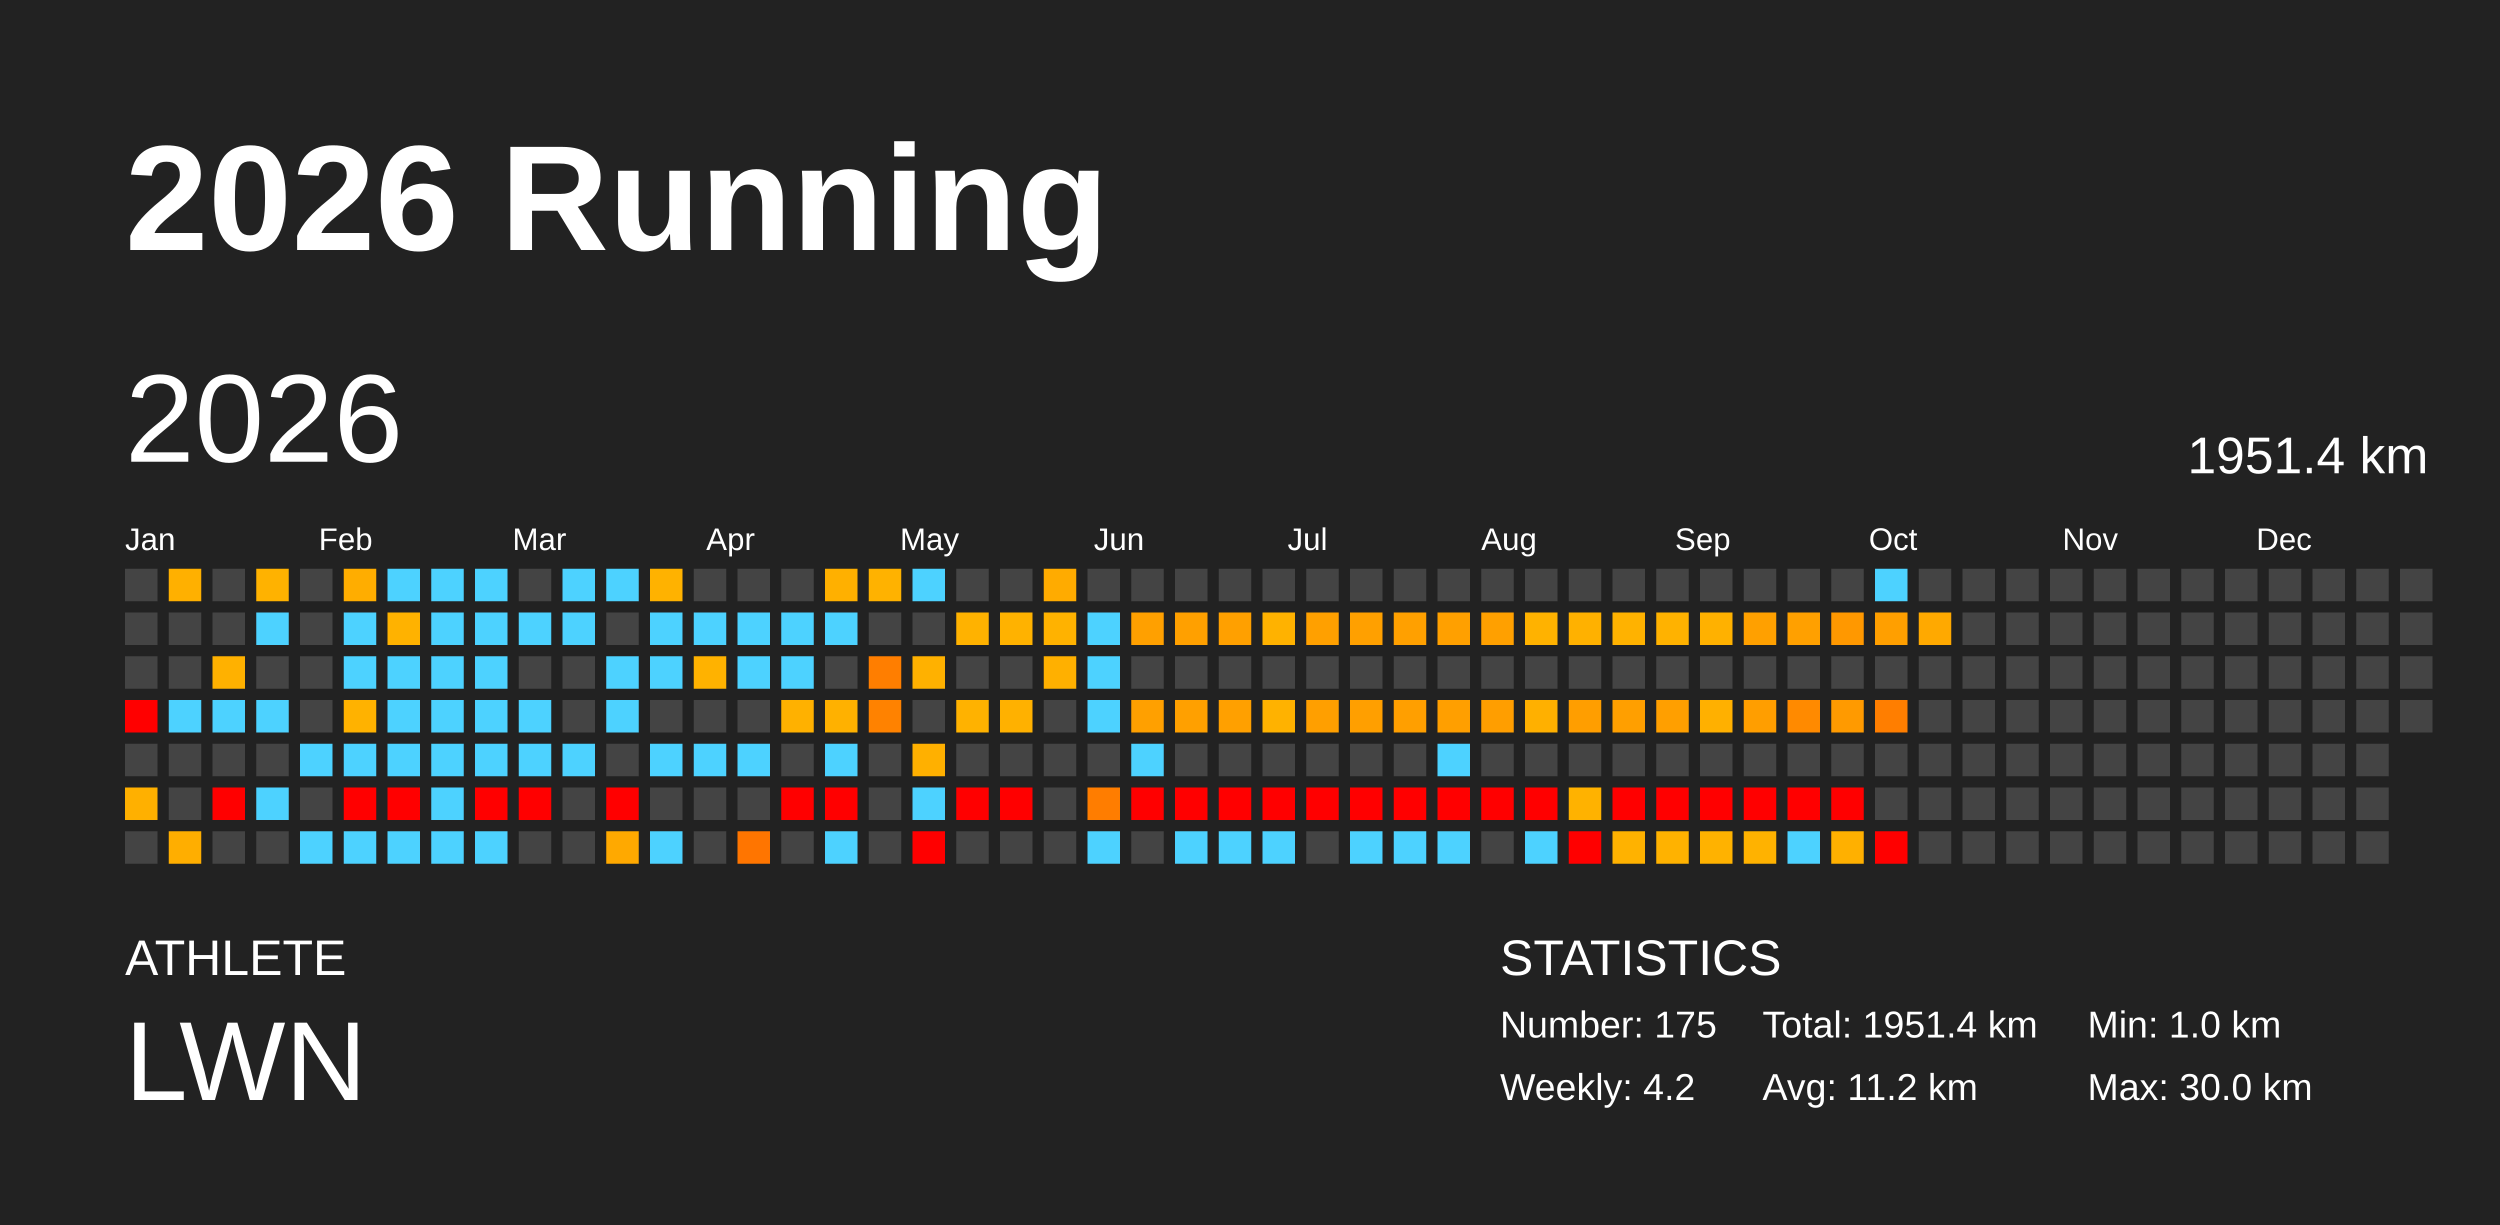
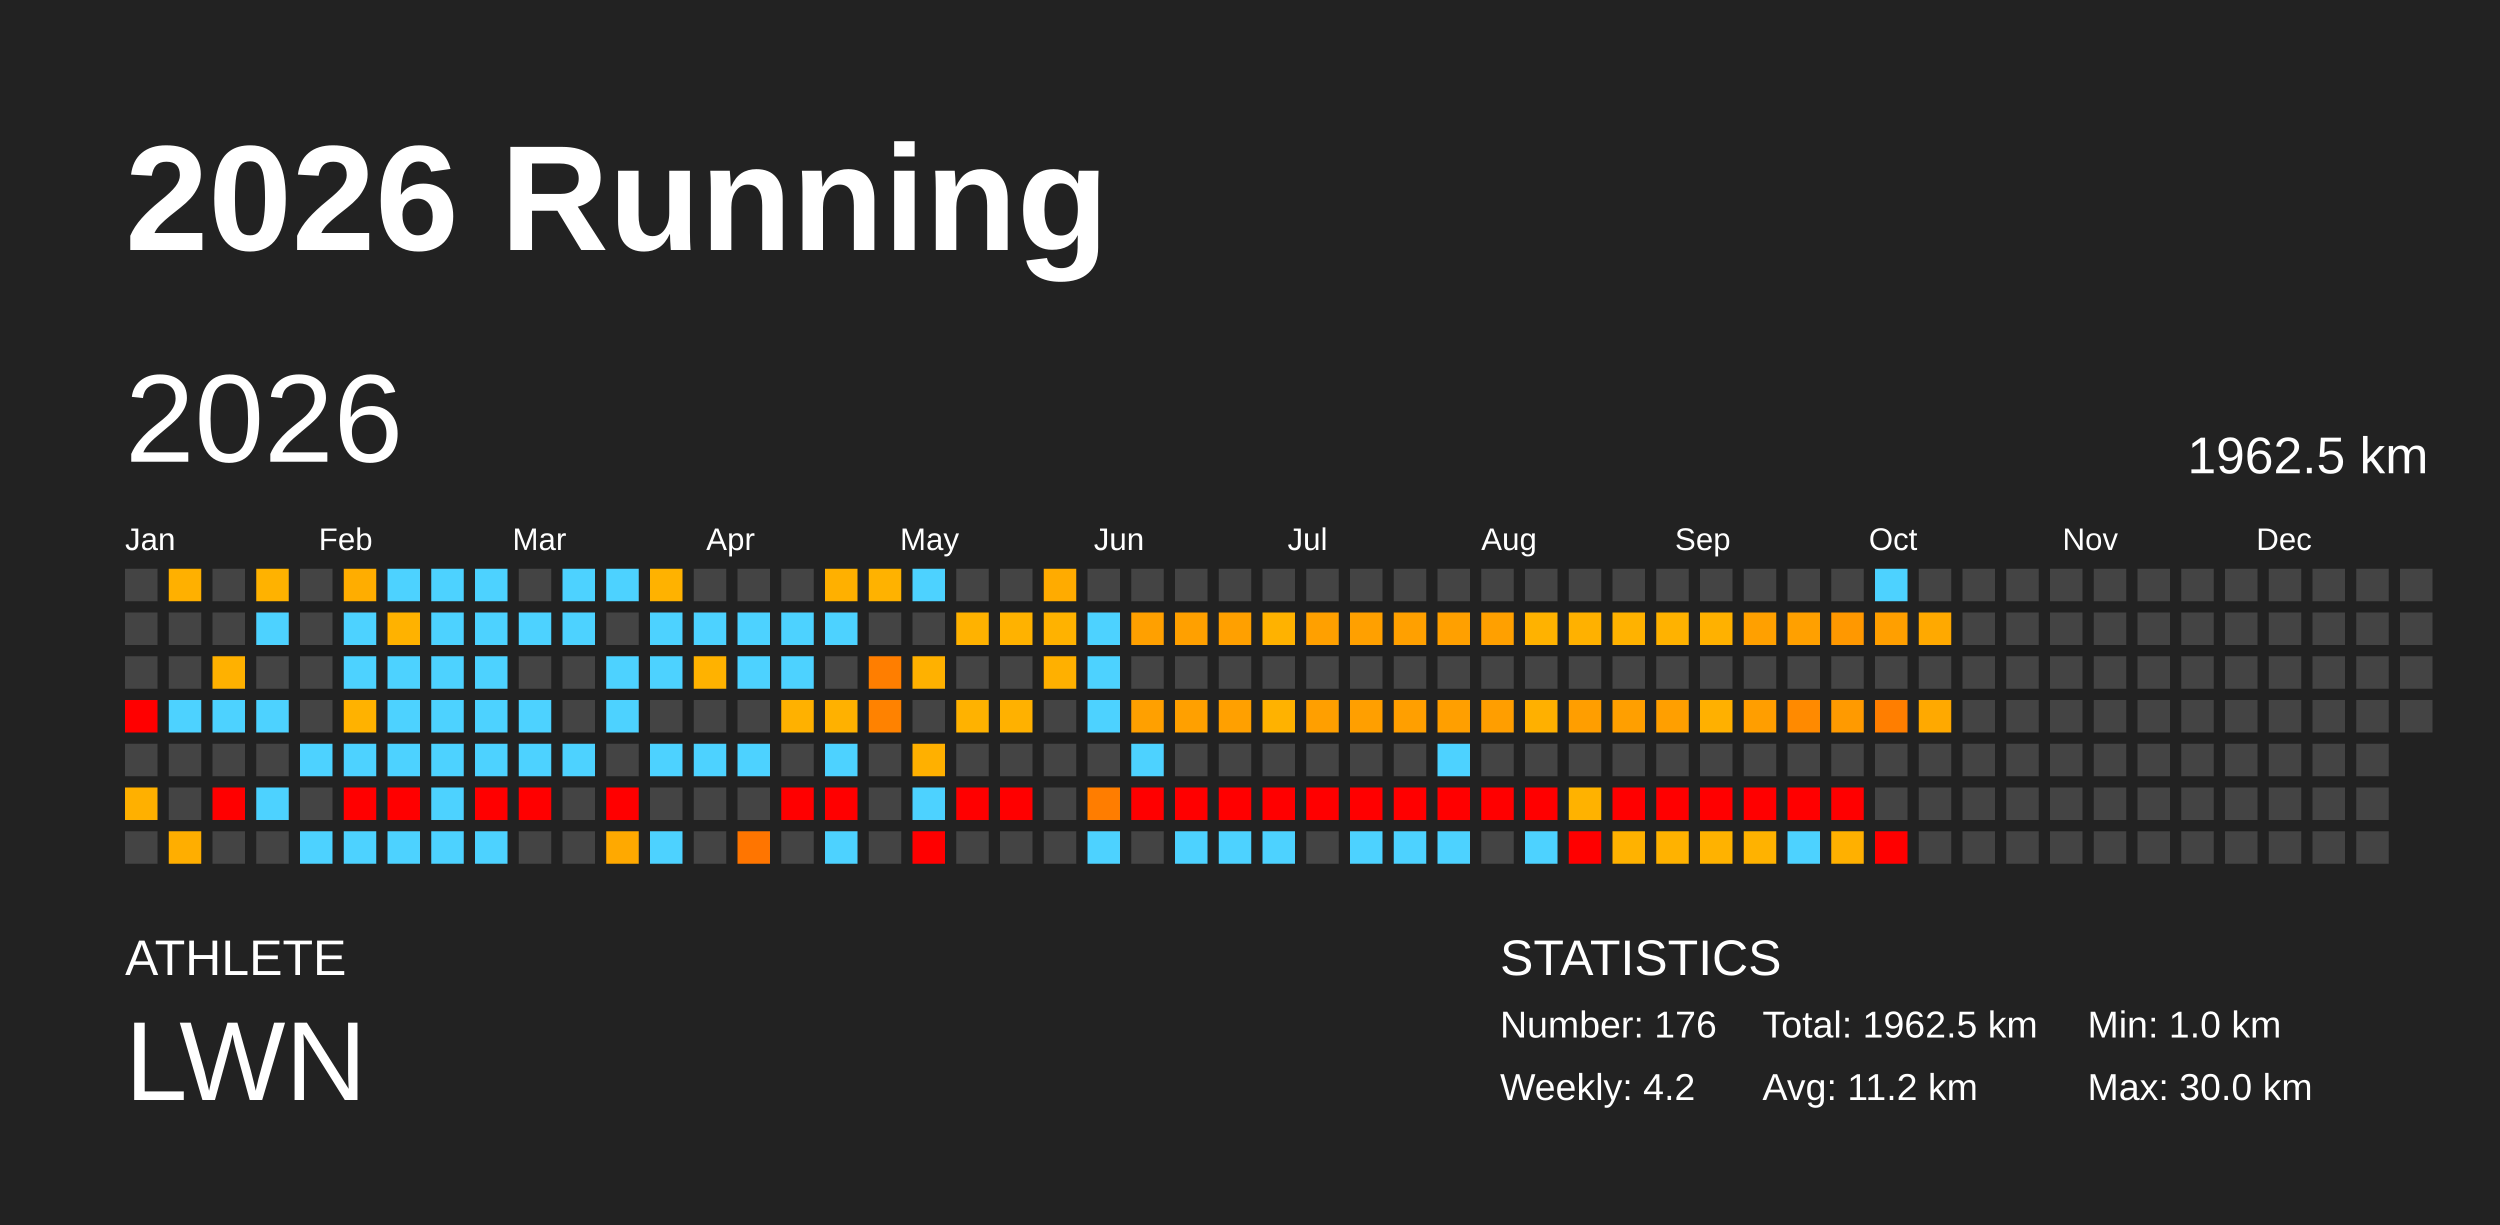
<svg xmlns="http://www.w3.org/2000/svg" baseProfile="full" height="98mm" version="1.1" viewBox="0,0,200,98" width="200mm">
  <defs />
  <rect fill="#222222" height="98" width="200" x="0" y="0" />
  <text fill="#FFFFFF" style="font-size:12px; font-family:Arial; font-weight:bold;" x="10" y="20">2026 Running</text>
  <text fill="#FFFFFF" style="font-size:4px; font-family:Arial" x="10" y="78">ATHLETE</text>
  <text fill="#FFFFFF" style="font-size:9px; font-family:Arial" x="10" y="88">LWN</text>
  <text fill="#FFFFFF" style="font-size:4px; font-family:Arial" x="120" y="78">STATISTICS</text>
-   <text fill="#FFFFFF" style="font-size:3px; font-family:Arial" x="120" y="83">Number: 175</text>
+   <text fill="#FFFFFF" style="font-size:3px; font-family:Arial" x="120" y="83">Number: 176</text>
  <text fill="#FFFFFF" style="font-size:3px; font-family:Arial" x="120" y="88">Weekly: 4.2</text>
-   <text fill="#FFFFFF" style="font-size:3px; font-family:Arial" x="141" y="83">Total: 1951.4 km</text>
+   <text fill="#FFFFFF" style="font-size:3px; font-family:Arial" x="141" y="83">Total: 1962.5 km</text>
  <text fill="#FFFFFF" style="font-size:3px; font-family:Arial" x="141" y="88">Avg: 11.2 km</text>
  <text fill="#FFFFFF" style="font-size:3px; font-family:Arial" x="167" y="83">Min: 1.0 km</text>
  <text fill="#FFFFFF" style="font-size:3px; font-family:Arial" x="167" y="88">Max: 30.0 km</text>
  <text dominant-baseline="hanging" fill="#FFFFFF" style="font-size:10.0px; font-family:Arial;" x="10" y="30">2026</text>
-   <text dominant-baseline="hanging" fill="#FFFFFF" style="font-size:4.125px; font-family:Arial;" x="175" y="35">1951.4 km</text>
+   <text dominant-baseline="hanging" fill="#FFFFFF" style="font-size:4.125px; font-family:Arial;" x="175" y="35">1962.5 km</text>
  <text fill="#FFFFFF" style="font-size:2.5px; font-family:Arial" x="10.0" y="44">Jan</text>
  <text fill="#FFFFFF" style="font-size:2.5px; font-family:Arial" x="25.5" y="44">Feb</text>
  <text fill="#FFFFFF" style="font-size:2.5px; font-family:Arial" x="41.0" y="44">Mar</text>
  <text fill="#FFFFFF" style="font-size:2.5px; font-family:Arial" x="56.5" y="44">Apr</text>
  <text fill="#FFFFFF" style="font-size:2.5px; font-family:Arial" x="72.0" y="44">May</text>
  <text fill="#FFFFFF" style="font-size:2.5px; font-family:Arial" x="87.5" y="44">Jun</text>
  <text fill="#FFFFFF" style="font-size:2.5px; font-family:Arial" x="103.0" y="44">Jul</text>
  <text fill="#FFFFFF" style="font-size:2.5px; font-family:Arial" x="118.5" y="44">Aug</text>
  <text fill="#FFFFFF" style="font-size:2.5px; font-family:Arial" x="134.0" y="44">Sep</text>
  <text fill="#FFFFFF" style="font-size:2.5px; font-family:Arial" x="149.5" y="44">Oct</text>
  <text fill="#FFFFFF" style="font-size:2.5px; font-family:Arial" x="165.0" y="44">Nov</text>
  <text fill="#FFFFFF" style="font-size:2.5px; font-family:Arial" x="180.5" y="44">Dec</text>
  <rect fill="#444444" height="2.6" width="2.6" x="10.0" y="45.5" />
  <rect fill="#444444" height="2.6" width="2.6" x="10.0" y="49.0" />
  <rect fill="#444444" height="2.6" width="2.6" x="10.0" y="52.5" />
  <rect fill="red" height="2.6" width="2.6" x="10.0" y="56.0" />
  <rect fill="#444444" height="2.6" width="2.6" x="10.0" y="59.5" />
  <rect fill="#ffb000" height="2.6" width="2.6" x="10.0" y="63.0" />
  <rect fill="#444444" height="2.6" width="2.6" x="10.0" y="66.5" />
  <rect fill="#ffb000" height="2.6" width="2.6" x="13.5" y="45.5" />
  <rect fill="#444444" height="2.6" width="2.6" x="13.5" y="49.0" />
  <rect fill="#444444" height="2.6" width="2.6" x="13.5" y="52.5" />
  <rect fill="#4dd2ff" height="2.6" width="2.6" x="13.5" y="56.0" />
  <rect fill="#444444" height="2.6" width="2.6" x="13.5" y="59.5" />
  <rect fill="#444444" height="2.6" width="2.6" x="13.5" y="63.0" />
  <rect fill="#ffae00" height="2.6" width="2.6" x="13.5" y="66.5" />
  <rect fill="#444444" height="2.6" width="2.6" x="17.0" y="45.5" />
  <rect fill="#444444" height="2.6" width="2.6" x="17.0" y="49.0" />
  <rect fill="#ffb100" height="2.6" width="2.6" x="17.0" y="52.5" />
  <rect fill="#4dd2ff" height="2.6" width="2.6" x="17.0" y="56.0" />
  <rect fill="#444444" height="2.6" width="2.6" x="17.0" y="59.5" />
  <rect fill="red" height="2.6" width="2.6" x="17.0" y="63.0" />
  <rect fill="#444444" height="2.6" width="2.6" x="17.0" y="66.5" />
  <rect fill="#ffb200" height="2.6" width="2.6" x="20.5" y="45.5" />
  <rect fill="#4dd2ff" height="2.6" width="2.6" x="20.5" y="49.0" />
  <rect fill="#444444" height="2.6" width="2.6" x="20.5" y="52.5" />
  <rect fill="#4dd2ff" height="2.6" width="2.6" x="20.5" y="56.0" />
  <rect fill="#444444" height="2.6" width="2.6" x="20.5" y="59.5" />
  <rect fill="#4dd2ff" height="2.6" width="2.6" x="20.5" y="63.0" />
  <rect fill="#444444" height="2.6" width="2.6" x="20.5" y="66.5" />
  <rect fill="#444444" height="2.6" width="2.6" x="24.0" y="45.5" />
  <rect fill="#444444" height="2.6" width="2.6" x="24.0" y="49.0" />
  <rect fill="#444444" height="2.6" width="2.6" x="24.0" y="52.5" />
  <rect fill="#444444" height="2.6" width="2.6" x="24.0" y="56.0" />
  <rect fill="#4dd2ff" height="2.6" width="2.6" x="24.0" y="59.5" />
  <rect fill="#444444" height="2.6" width="2.6" x="24.0" y="63.0" />
  <rect fill="#4dd2ff" height="2.6" width="2.6" x="24.0" y="66.5" />
  <rect fill="#ffad00" height="2.6" width="2.6" x="27.5" y="45.5" />
  <rect fill="#4dd2ff" height="2.6" width="2.6" x="27.5" y="49.0" />
  <rect fill="#4dd2ff" height="2.6" width="2.6" x="27.5" y="52.5" />
  <rect fill="#ffb200" height="2.6" width="2.6" x="27.5" y="56.0" />
  <rect fill="#4dd2ff" height="2.6" width="2.6" x="27.5" y="59.5" />
  <rect fill="red" height="2.6" width="2.6" x="27.5" y="63.0" />
  <rect fill="#4dd2ff" height="2.6" width="2.6" x="27.5" y="66.5" />
  <rect fill="#4dd2ff" height="2.6" width="2.6" x="31.0" y="45.5" />
  <rect fill="#ffb200" height="2.6" width="2.6" x="31.0" y="49.0" />
  <rect fill="#4dd2ff" height="2.6" width="2.6" x="31.0" y="52.5" />
  <rect fill="#4dd2ff" height="2.6" width="2.6" x="31.0" y="56.0" />
  <rect fill="#4dd2ff" height="2.6" width="2.6" x="31.0" y="59.5" />
  <rect fill="red" height="2.6" width="2.6" x="31.0" y="63.0" />
  <rect fill="#4dd2ff" height="2.6" width="2.6" x="31.0" y="66.5" />
  <rect fill="#4dd2ff" height="2.6" width="2.6" x="34.5" y="45.5" />
  <rect fill="#4dd2ff" height="2.6" width="2.6" x="34.5" y="49.0" />
  <rect fill="#4dd2ff" height="2.6" width="2.6" x="34.5" y="52.5" />
  <rect fill="#4dd2ff" height="2.6" width="2.6" x="34.5" y="56.0" />
  <rect fill="#4dd2ff" height="2.6" width="2.6" x="34.5" y="59.5" />
  <rect fill="#4dd2ff" height="2.6" width="2.6" x="34.5" y="63.0" />
  <rect fill="#4dd2ff" height="2.6" width="2.6" x="34.5" y="66.5" />
  <rect fill="#4dd2ff" height="2.6" width="2.6" x="38.0" y="45.5" />
  <rect fill="#4dd2ff" height="2.6" width="2.6" x="38.0" y="49.0" />
  <rect fill="#4dd2ff" height="2.6" width="2.6" x="38.0" y="52.5" />
  <rect fill="#4dd2ff" height="2.6" width="2.6" x="38.0" y="56.0" />
  <rect fill="#4dd2ff" height="2.6" width="2.6" x="38.0" y="59.5" />
  <rect fill="red" height="2.6" width="2.6" x="38.0" y="63.0" />
  <rect fill="#4dd2ff" height="2.6" width="2.6" x="38.0" y="66.5" />
  <rect fill="#444444" height="2.6" width="2.6" x="41.5" y="45.5" />
  <rect fill="#4dd2ff" height="2.6" width="2.6" x="41.5" y="49.0" />
  <rect fill="#444444" height="2.6" width="2.6" x="41.5" y="52.5" />
  <rect fill="#4dd2ff" height="2.6" width="2.6" x="41.5" y="56.0" />
  <rect fill="#4dd2ff" height="2.6" width="2.6" x="41.5" y="59.5" />
  <rect fill="red" height="2.6" width="2.6" x="41.5" y="63.0" />
  <rect fill="#444444" height="2.6" width="2.6" x="41.5" y="66.5" />
  <rect fill="#4dd2ff" height="2.6" width="2.6" x="45.0" y="45.5" />
  <rect fill="#4dd2ff" height="2.6" width="2.6" x="45.0" y="49.0" />
  <rect fill="#444444" height="2.6" width="2.6" x="45.0" y="52.5" />
  <rect fill="#444444" height="2.6" width="2.6" x="45.0" y="56.0" />
  <rect fill="#4dd2ff" height="2.6" width="2.6" x="45.0" y="59.5" />
  <rect fill="#444444" height="2.6" width="2.6" x="45.0" y="63.0" />
  <rect fill="#444444" height="2.6" width="2.6" x="45.0" y="66.5" />
  <rect fill="#4dd2ff" height="2.6" width="2.6" x="48.5" y="45.5" />
  <rect fill="#444444" height="2.6" width="2.6" x="48.5" y="49.0" />
  <rect fill="#4dd2ff" height="2.6" width="2.6" x="48.5" y="52.5" />
  <rect fill="#4dd2ff" height="2.6" width="2.6" x="48.5" y="56.0" />
  <rect fill="#444444" height="2.6" width="2.6" x="48.5" y="59.5" />
  <rect fill="red" height="2.6" width="2.6" x="48.5" y="63.0" />
  <rect fill="#ffa900" height="2.6" width="2.6" x="48.5" y="66.5" />
  <rect fill="#ffb200" height="2.6" width="2.6" x="52.0" y="45.5" />
  <rect fill="#4dd2ff" height="2.6" width="2.6" x="52.0" y="49.0" />
  <rect fill="#4dd2ff" height="2.6" width="2.6" x="52.0" y="52.5" />
  <rect fill="#444444" height="2.6" width="2.6" x="52.0" y="56.0" />
  <rect fill="#4dd2ff" height="2.6" width="2.6" x="52.0" y="59.5" />
  <rect fill="#444444" height="2.6" width="2.6" x="52.0" y="63.0" />
  <rect fill="#4dd2ff" height="2.6" width="2.6" x="52.0" y="66.5" />
  <rect fill="#444444" height="2.6" width="2.6" x="55.5" y="45.5" />
  <rect fill="#4dd2ff" height="2.6" width="2.6" x="55.5" y="49.0" />
  <rect fill="#ffb200" height="2.6" width="2.6" x="55.5" y="52.5" />
  <rect fill="#444444" height="2.6" width="2.6" x="55.5" y="56.0" />
  <rect fill="#4dd2ff" height="2.6" width="2.6" x="55.5" y="59.5" />
  <rect fill="#444444" height="2.6" width="2.6" x="55.5" y="63.0" />
  <rect fill="#444444" height="2.6" width="2.6" x="55.5" y="66.5" />
  <rect fill="#444444" height="2.6" width="2.6" x="59.0" y="45.5" />
  <rect fill="#4dd2ff" height="2.6" width="2.6" x="59.0" y="49.0" />
  <rect fill="#4dd2ff" height="2.6" width="2.6" x="59.0" y="52.5" />
  <rect fill="#444444" height="2.6" width="2.6" x="59.0" y="56.0" />
  <rect fill="#4dd2ff" height="2.6" width="2.6" x="59.0" y="59.5" />
  <rect fill="#444444" height="2.6" width="2.6" x="59.0" y="63.0" />
  <rect fill="#ff7500" height="2.6" width="2.6" x="59.0" y="66.5" />
  <rect fill="#444444" height="2.6" width="2.6" x="62.5" y="45.5" />
  <rect fill="#4dd2ff" height="2.6" width="2.6" x="62.5" y="49.0" />
  <rect fill="#4dd2ff" height="2.6" width="2.6" x="62.5" y="52.5" />
  <rect fill="#ffb100" height="2.6" width="2.6" x="62.5" y="56.0" />
  <rect fill="#444444" height="2.6" width="2.6" x="62.5" y="59.5" />
  <rect fill="red" height="2.6" width="2.6" x="62.5" y="63.0" />
  <rect fill="#444444" height="2.6" width="2.6" x="62.5" y="66.5" />
  <rect fill="#ffb000" height="2.6" width="2.6" x="66.0" y="45.5" />
  <rect fill="#4dd2ff" height="2.6" width="2.6" x="66.0" y="49.0" />
  <rect fill="#444444" height="2.6" width="2.6" x="66.0" y="52.5" />
  <rect fill="#ffb100" height="2.6" width="2.6" x="66.0" y="56.0" />
  <rect fill="#4dd2ff" height="2.6" width="2.6" x="66.0" y="59.5" />
  <rect fill="red" height="2.6" width="2.6" x="66.0" y="63.0" />
  <rect fill="#4dd2ff" height="2.6" width="2.6" x="66.0" y="66.5" />
  <rect fill="#ffb200" height="2.6" width="2.6" x="69.5" y="45.5" />
  <rect fill="#444444" height="2.6" width="2.6" x="69.5" y="49.0" />
  <rect fill="#ff7e00" height="2.6" width="2.6" x="69.5" y="52.5" />
  <rect fill="#ff8200" height="2.6" width="2.6" x="69.5" y="56.0" />
  <rect fill="#444444" height="2.6" width="2.6" x="69.5" y="59.5" />
  <rect fill="#444444" height="2.6" width="2.6" x="69.5" y="63.0" />
  <rect fill="#444444" height="2.6" width="2.6" x="69.5" y="66.5" />
  <rect fill="#4dd2ff" height="2.6" width="2.6" x="73.0" y="45.5" />
  <rect fill="#444444" height="2.6" width="2.6" x="73.0" y="49.0" />
  <rect fill="#ffb100" height="2.6" width="2.6" x="73.0" y="52.5" />
  <rect fill="#444444" height="2.6" width="2.6" x="73.0" y="56.0" />
  <rect fill="#ffb000" height="2.6" width="2.6" x="73.0" y="59.5" />
  <rect fill="#4dd2ff" height="2.6" width="2.6" x="73.0" y="63.0" />
  <rect fill="red" height="2.6" width="2.6" x="73.0" y="66.5" />
  <rect fill="#444444" height="2.6" width="2.6" x="76.5" y="45.5" />
  <rect fill="#ffb200" height="2.6" width="2.6" x="76.5" y="49.0" />
  <rect fill="#444444" height="2.6" width="2.6" x="76.5" y="52.5" />
  <rect fill="#ffb200" height="2.6" width="2.6" x="76.5" y="56.0" />
  <rect fill="#444444" height="2.6" width="2.6" x="76.5" y="59.5" />
  <rect fill="red" height="2.6" width="2.6" x="76.5" y="63.0" />
  <rect fill="#444444" height="2.6" width="2.6" x="76.5" y="66.5" />
  <rect fill="#444444" height="2.6" width="2.6" x="80.0" y="45.5" />
  <rect fill="#ffb200" height="2.6" width="2.6" x="80.0" y="49.0" />
  <rect fill="#444444" height="2.6" width="2.6" x="80.0" y="52.5" />
  <rect fill="#ffb100" height="2.6" width="2.6" x="80.0" y="56.0" />
  <rect fill="#444444" height="2.6" width="2.6" x="80.0" y="59.5" />
  <rect fill="red" height="2.6" width="2.6" x="80.0" y="63.0" />
  <rect fill="#444444" height="2.6" width="2.6" x="80.0" y="66.5" />
  <rect fill="#ffab00" height="2.6" width="2.6" x="83.5" y="45.5" />
  <rect fill="#ffb200" height="2.6" width="2.6" x="83.5" y="49.0" />
  <rect fill="#ffb000" height="2.6" width="2.6" x="83.5" y="52.5" />
  <rect fill="#444444" height="2.6" width="2.6" x="83.5" y="56.0" />
  <rect fill="#444444" height="2.6" width="2.6" x="83.5" y="59.5" />
  <rect fill="#444444" height="2.6" width="2.6" x="83.5" y="63.0" />
  <rect fill="#444444" height="2.6" width="2.6" x="83.5" y="66.5" />
  <rect fill="#444444" height="2.6" width="2.6" x="87.0" y="45.5" />
  <rect fill="#4dd2ff" height="2.6" width="2.6" x="87.0" y="49.0" />
  <rect fill="#4dd2ff" height="2.6" width="2.6" x="87.0" y="52.5" />
  <rect fill="#4dd2ff" height="2.6" width="2.6" x="87.0" y="56.0" />
  <rect fill="#444444" height="2.6" width="2.6" x="87.0" y="59.5" />
  <rect fill="#ff7d00" height="2.6" width="2.6" x="87.0" y="63.0" />
  <rect fill="#4dd2ff" height="2.6" width="2.6" x="87.0" y="66.5" />
  <rect fill="#444444" height="2.6" width="2.6" x="90.5" y="45.5" />
  <rect fill="#ffa000" height="2.6" width="2.6" x="90.5" y="49.0" />
  <rect fill="#444444" height="2.6" width="2.6" x="90.5" y="52.5" />
  <rect fill="#ffa000" height="2.6" width="2.6" x="90.5" y="56.0" />
  <rect fill="#4dd2ff" height="2.6" width="2.6" x="90.5" y="59.5" />
  <rect fill="red" height="2.6" width="2.6" x="90.5" y="63.0" />
  <rect fill="#444444" height="2.6" width="2.6" x="90.5" y="66.5" />
  <rect fill="#444444" height="2.6" width="2.6" x="94.0" y="45.5" />
  <rect fill="#ffa000" height="2.6" width="2.6" x="94.0" y="49.0" />
  <rect fill="#444444" height="2.6" width="2.6" x="94.0" y="52.5" />
  <rect fill="#ffa000" height="2.6" width="2.6" x="94.0" y="56.0" />
  <rect fill="#444444" height="2.6" width="2.6" x="94.0" y="59.5" />
  <rect fill="red" height="2.6" width="2.6" x="94.0" y="63.0" />
  <rect fill="#4dd2ff" height="2.6" width="2.6" x="94.0" y="66.5" />
  <rect fill="#444444" height="2.6" width="2.6" x="97.5" y="45.5" />
  <rect fill="#ffa000" height="2.6" width="2.6" x="97.5" y="49.0" />
  <rect fill="#444444" height="2.6" width="2.6" x="97.5" y="52.5" />
  <rect fill="#ffa000" height="2.6" width="2.6" x="97.5" y="56.0" />
  <rect fill="#444444" height="2.6" width="2.6" x="97.5" y="59.5" />
  <rect fill="red" height="2.6" width="2.6" x="97.5" y="63.0" />
  <rect fill="#4dd2ff" height="2.6" width="2.6" x="97.5" y="66.5" />
  <rect fill="#444444" height="2.6" width="2.6" x="101.0" y="45.5" />
  <rect fill="#ffb200" height="2.6" width="2.6" x="101.0" y="49.0" />
  <rect fill="#444444" height="2.6" width="2.6" x="101.0" y="52.5" />
  <rect fill="#ffb200" height="2.6" width="2.6" x="101.0" y="56.0" />
  <rect fill="#444444" height="2.6" width="2.6" x="101.0" y="59.5" />
  <rect fill="red" height="2.6" width="2.6" x="101.0" y="63.0" />
  <rect fill="#4dd2ff" height="2.6" width="2.6" x="101.0" y="66.5" />
  <rect fill="#444444" height="2.6" width="2.6" x="104.5" y="45.5" />
  <rect fill="#ffa000" height="2.6" width="2.6" x="104.5" y="49.0" />
  <rect fill="#444444" height="2.6" width="2.6" x="104.5" y="52.5" />
  <rect fill="#ff9f00" height="2.6" width="2.6" x="104.5" y="56.0" />
  <rect fill="#444444" height="2.6" width="2.6" x="104.5" y="59.5" />
  <rect fill="red" height="2.6" width="2.6" x="104.5" y="63.0" />
  <rect fill="#444444" height="2.6" width="2.6" x="104.5" y="66.5" />
  <rect fill="#444444" height="2.6" width="2.6" x="108.0" y="45.5" />
  <rect fill="#ffa000" height="2.6" width="2.6" x="108.0" y="49.0" />
  <rect fill="#444444" height="2.6" width="2.6" x="108.0" y="52.5" />
  <rect fill="#ff9f00" height="2.6" width="2.6" x="108.0" y="56.0" />
  <rect fill="#444444" height="2.6" width="2.6" x="108.0" y="59.5" />
  <rect fill="red" height="2.6" width="2.6" x="108.0" y="63.0" />
  <rect fill="#4dd2ff" height="2.6" width="2.6" x="108.0" y="66.5" />
  <rect fill="#444444" height="2.6" width="2.6" x="111.5" y="45.5" />
  <rect fill="#ffa000" height="2.6" width="2.6" x="111.5" y="49.0" />
  <rect fill="#444444" height="2.6" width="2.6" x="111.5" y="52.5" />
  <rect fill="#ff9f00" height="2.6" width="2.6" x="111.5" y="56.0" />
  <rect fill="#444444" height="2.6" width="2.6" x="111.5" y="59.5" />
  <rect fill="red" height="2.6" width="2.6" x="111.5" y="63.0" />
  <rect fill="#4dd2ff" height="2.6" width="2.6" x="111.5" y="66.5" />
  <rect fill="#444444" height="2.6" width="2.6" x="115.0" y="45.5" />
  <rect fill="#ffa000" height="2.6" width="2.6" x="115.0" y="49.0" />
  <rect fill="#444444" height="2.6" width="2.6" x="115.0" y="52.5" />
  <rect fill="#ff9f00" height="2.6" width="2.6" x="115.0" y="56.0" />
  <rect fill="#4dd2ff" height="2.6" width="2.6" x="115.0" y="59.5" />
  <rect fill="red" height="2.6" width="2.6" x="115.0" y="63.0" />
  <rect fill="#4dd2ff" height="2.6" width="2.6" x="115.0" y="66.5" />
  <rect fill="#444444" height="2.6" width="2.6" x="118.5" y="45.5" />
  <rect fill="#ffa000" height="2.6" width="2.6" x="118.5" y="49.0" />
  <rect fill="#444444" height="2.6" width="2.6" x="118.5" y="52.5" />
  <rect fill="#ff9e00" height="2.6" width="2.6" x="118.5" y="56.0" />
  <rect fill="#444444" height="2.6" width="2.6" x="118.5" y="59.5" />
  <rect fill="red" height="2.6" width="2.6" x="118.5" y="63.0" />
  <rect fill="#444444" height="2.6" width="2.6" x="118.5" y="66.5" />
  <rect fill="#444444" height="2.6" width="2.6" x="122.0" y="45.5" />
  <rect fill="#ffb200" height="2.6" width="2.6" x="122.0" y="49.0" />
  <rect fill="#444444" height="2.6" width="2.6" x="122.0" y="52.5" />
  <rect fill="#ffb000" height="2.6" width="2.6" x="122.0" y="56.0" />
  <rect fill="#444444" height="2.6" width="2.6" x="122.0" y="59.5" />
  <rect fill="red" height="2.6" width="2.6" x="122.0" y="63.0" />
  <rect fill="#4dd2ff" height="2.6" width="2.6" x="122.0" y="66.5" />
  <rect fill="#444444" height="2.6" width="2.6" x="125.5" y="45.5" />
  <rect fill="#ffb100" height="2.6" width="2.6" x="125.5" y="49.0" />
  <rect fill="#444444" height="2.6" width="2.6" x="125.5" y="52.5" />
  <rect fill="#ff9e00" height="2.6" width="2.6" x="125.5" y="56.0" />
  <rect fill="#444444" height="2.6" width="2.6" x="125.5" y="59.5" />
  <rect fill="#ffb200" height="2.6" width="2.6" x="125.5" y="63.0" />
  <rect fill="red" height="2.6" width="2.6" x="125.5" y="66.5" />
  <rect fill="#444444" height="2.6" width="2.6" x="129.0" y="45.5" />
  <rect fill="#ffb200" height="2.6" width="2.6" x="129.0" y="49.0" />
  <rect fill="#444444" height="2.6" width="2.6" x="129.0" y="52.5" />
  <rect fill="#ff9f00" height="2.6" width="2.6" x="129.0" y="56.0" />
  <rect fill="#444444" height="2.6" width="2.6" x="129.0" y="59.5" />
  <rect fill="red" height="2.6" width="2.6" x="129.0" y="63.0" />
  <rect fill="#ffb200" height="2.6" width="2.6" x="129.0" y="66.5" />
  <rect fill="#444444" height="2.6" width="2.6" x="132.5" y="45.5" />
  <rect fill="#ffb200" height="2.6" width="2.6" x="132.5" y="49.0" />
  <rect fill="#444444" height="2.6" width="2.6" x="132.5" y="52.5" />
  <rect fill="#ff9f00" height="2.6" width="2.6" x="132.5" y="56.0" />
  <rect fill="#444444" height="2.6" width="2.6" x="132.5" y="59.5" />
  <rect fill="red" height="2.6" width="2.6" x="132.5" y="63.0" />
  <rect fill="#ffb200" height="2.6" width="2.6" x="132.5" y="66.5" />
  <rect fill="#444444" height="2.6" width="2.6" x="136.0" y="45.5" />
  <rect fill="#ffb100" height="2.6" width="2.6" x="136.0" y="49.0" />
  <rect fill="#444444" height="2.6" width="2.6" x="136.0" y="52.5" />
  <rect fill="#ffb000" height="2.6" width="2.6" x="136.0" y="56.0" />
  <rect fill="#444444" height="2.6" width="2.6" x="136.0" y="59.5" />
  <rect fill="red" height="2.6" width="2.6" x="136.0" y="63.0" />
  <rect fill="#ffb200" height="2.6" width="2.6" x="136.0" y="66.5" />
  <rect fill="#444444" height="2.6" width="2.6" x="139.5" y="45.5" />
  <rect fill="#ffa000" height="2.6" width="2.6" x="139.5" y="49.0" />
  <rect fill="#444444" height="2.6" width="2.6" x="139.5" y="52.5" />
  <rect fill="#ff9e00" height="2.6" width="2.6" x="139.5" y="56.0" />
  <rect fill="#444444" height="2.6" width="2.6" x="139.5" y="59.5" />
  <rect fill="red" height="2.6" width="2.6" x="139.5" y="63.0" />
  <rect fill="#ffb200" height="2.6" width="2.6" x="139.5" y="66.5" />
  <rect fill="#444444" height="2.6" width="2.6" x="143.0" y="45.5" />
  <rect fill="#ffa000" height="2.6" width="2.6" x="143.0" y="49.0" />
  <rect fill="#444444" height="2.6" width="2.6" x="143.0" y="52.5" />
  <rect fill="#ff8a00" height="2.6" width="2.6" x="143.0" y="56.0" />
  <rect fill="#444444" height="2.6" width="2.6" x="143.0" y="59.5" />
  <rect fill="red" height="2.6" width="2.6" x="143.0" y="63.0" />
  <rect fill="#4dd2ff" height="2.6" width="2.6" x="143.0" y="66.5" />
  <rect fill="#444444" height="2.6" width="2.6" x="146.5" y="45.5" />
  <rect fill="#ff9800" height="2.6" width="2.6" x="146.5" y="49.0" />
  <rect fill="#444444" height="2.6" width="2.6" x="146.5" y="52.5" />
  <rect fill="#ff9a00" height="2.6" width="2.6" x="146.5" y="56.0" />
  <rect fill="#444444" height="2.6" width="2.6" x="146.5" y="59.5" />
  <rect fill="red" height="2.6" width="2.6" x="146.5" y="63.0" />
  <rect fill="#ffb000" height="2.6" width="2.6" x="146.5" y="66.5" />
  <rect fill="#4dd2ff" height="2.6" width="2.6" x="150.0" y="45.5" />
  <rect fill="#ff9f00" height="2.6" width="2.6" x="150.0" y="49.0" />
  <rect fill="#444444" height="2.6" width="2.6" x="150.0" y="52.5" />
  <rect fill="#ff7e00" height="2.6" width="2.6" x="150.0" y="56.0" />
  <rect fill="#444444" height="2.6" width="2.6" x="150.0" y="59.5" />
  <rect fill="#444444" height="2.6" width="2.6" x="150.0" y="63.0" />
  <rect fill="red" height="2.6" width="2.6" x="150.0" y="66.5" />
  <rect fill="#444444" height="2.6" width="2.6" x="153.5" y="45.5" />
  <rect fill="#ffa900" height="2.6" width="2.6" x="153.5" y="49.0" />
  <rect fill="#444444" height="2.6" width="2.6" x="153.5" y="52.5" />
-   <rect fill="#444444" height="2.6" width="2.6" x="153.5" y="56.0" />
+   <rect fill="#ffa900" height="2.6" width="2.6" x="153.5" y="56.0" />
  <rect fill="#444444" height="2.6" width="2.6" x="153.5" y="59.5" />
  <rect fill="#444444" height="2.6" width="2.6" x="153.5" y="63.0" />
  <rect fill="#444444" height="2.6" width="2.6" x="153.5" y="66.5" />
  <rect fill="#444444" height="2.6" width="2.6" x="157.0" y="45.5" />
  <rect fill="#444444" height="2.6" width="2.6" x="157.0" y="49.0" />
  <rect fill="#444444" height="2.6" width="2.6" x="157.0" y="52.5" />
  <rect fill="#444444" height="2.6" width="2.6" x="157.0" y="56.0" />
  <rect fill="#444444" height="2.6" width="2.6" x="157.0" y="59.5" />
  <rect fill="#444444" height="2.6" width="2.6" x="157.0" y="63.0" />
  <rect fill="#444444" height="2.6" width="2.6" x="157.0" y="66.5" />
  <rect fill="#444444" height="2.6" width="2.6" x="160.5" y="45.5" />
  <rect fill="#444444" height="2.6" width="2.6" x="160.5" y="49.0" />
  <rect fill="#444444" height="2.6" width="2.6" x="160.5" y="52.5" />
  <rect fill="#444444" height="2.6" width="2.6" x="160.5" y="56.0" />
  <rect fill="#444444" height="2.6" width="2.6" x="160.5" y="59.5" />
  <rect fill="#444444" height="2.6" width="2.6" x="160.5" y="63.0" />
  <rect fill="#444444" height="2.6" width="2.6" x="160.5" y="66.5" />
  <rect fill="#444444" height="2.6" width="2.6" x="164.0" y="45.5" />
  <rect fill="#444444" height="2.6" width="2.6" x="164.0" y="49.0" />
  <rect fill="#444444" height="2.6" width="2.6" x="164.0" y="52.5" />
  <rect fill="#444444" height="2.6" width="2.6" x="164.0" y="56.0" />
  <rect fill="#444444" height="2.6" width="2.6" x="164.0" y="59.5" />
  <rect fill="#444444" height="2.6" width="2.6" x="164.0" y="63.0" />
  <rect fill="#444444" height="2.6" width="2.6" x="164.0" y="66.5" />
  <rect fill="#444444" height="2.6" width="2.6" x="167.5" y="45.5" />
  <rect fill="#444444" height="2.6" width="2.6" x="167.5" y="49.0" />
  <rect fill="#444444" height="2.6" width="2.6" x="167.5" y="52.5" />
  <rect fill="#444444" height="2.6" width="2.6" x="167.5" y="56.0" />
  <rect fill="#444444" height="2.6" width="2.6" x="167.5" y="59.5" />
  <rect fill="#444444" height="2.6" width="2.6" x="167.5" y="63.0" />
  <rect fill="#444444" height="2.6" width="2.6" x="167.5" y="66.5" />
  <rect fill="#444444" height="2.6" width="2.6" x="171.0" y="45.5" />
  <rect fill="#444444" height="2.6" width="2.6" x="171.0" y="49.0" />
  <rect fill="#444444" height="2.6" width="2.6" x="171.0" y="52.5" />
  <rect fill="#444444" height="2.6" width="2.6" x="171.0" y="56.0" />
  <rect fill="#444444" height="2.6" width="2.6" x="171.0" y="59.5" />
  <rect fill="#444444" height="2.6" width="2.6" x="171.0" y="63.0" />
  <rect fill="#444444" height="2.6" width="2.6" x="171.0" y="66.5" />
  <rect fill="#444444" height="2.6" width="2.6" x="174.5" y="45.5" />
  <rect fill="#444444" height="2.6" width="2.6" x="174.5" y="49.0" />
  <rect fill="#444444" height="2.6" width="2.6" x="174.5" y="52.5" />
  <rect fill="#444444" height="2.6" width="2.6" x="174.5" y="56.0" />
  <rect fill="#444444" height="2.6" width="2.6" x="174.5" y="59.5" />
  <rect fill="#444444" height="2.6" width="2.6" x="174.5" y="63.0" />
  <rect fill="#444444" height="2.6" width="2.6" x="174.5" y="66.5" />
  <rect fill="#444444" height="2.6" width="2.6" x="178.0" y="45.5" />
  <rect fill="#444444" height="2.6" width="2.6" x="178.0" y="49.0" />
  <rect fill="#444444" height="2.6" width="2.6" x="178.0" y="52.5" />
  <rect fill="#444444" height="2.6" width="2.6" x="178.0" y="56.0" />
  <rect fill="#444444" height="2.6" width="2.6" x="178.0" y="59.5" />
  <rect fill="#444444" height="2.6" width="2.6" x="178.0" y="63.0" />
  <rect fill="#444444" height="2.6" width="2.6" x="178.0" y="66.5" />
  <rect fill="#444444" height="2.6" width="2.6" x="181.5" y="45.5" />
  <rect fill="#444444" height="2.6" width="2.6" x="181.5" y="49.0" />
  <rect fill="#444444" height="2.6" width="2.6" x="181.5" y="52.5" />
  <rect fill="#444444" height="2.6" width="2.6" x="181.5" y="56.0" />
  <rect fill="#444444" height="2.6" width="2.6" x="181.5" y="59.5" />
  <rect fill="#444444" height="2.6" width="2.6" x="181.5" y="63.0" />
  <rect fill="#444444" height="2.6" width="2.6" x="181.5" y="66.5" />
  <rect fill="#444444" height="2.6" width="2.6" x="185.0" y="45.5" />
  <rect fill="#444444" height="2.6" width="2.6" x="185.0" y="49.0" />
  <rect fill="#444444" height="2.6" width="2.6" x="185.0" y="52.5" />
  <rect fill="#444444" height="2.6" width="2.6" x="185.0" y="56.0" />
  <rect fill="#444444" height="2.6" width="2.6" x="185.0" y="59.5" />
  <rect fill="#444444" height="2.6" width="2.6" x="185.0" y="63.0" />
  <rect fill="#444444" height="2.6" width="2.6" x="185.0" y="66.5" />
  <rect fill="#444444" height="2.6" width="2.6" x="188.5" y="45.5" />
  <rect fill="#444444" height="2.6" width="2.6" x="188.5" y="49.0" />
  <rect fill="#444444" height="2.6" width="2.6" x="188.5" y="52.5" />
  <rect fill="#444444" height="2.6" width="2.6" x="188.5" y="56.0" />
  <rect fill="#444444" height="2.6" width="2.6" x="188.5" y="59.5" />
  <rect fill="#444444" height="2.6" width="2.6" x="188.5" y="63.0" />
  <rect fill="#444444" height="2.6" width="2.6" x="188.5" y="66.5" />
  <rect fill="#444444" height="2.6" width="2.6" x="192.0" y="45.5" />
  <rect fill="#444444" height="2.6" width="2.6" x="192.0" y="49.0" />
  <rect fill="#444444" height="2.6" width="2.6" x="192.0" y="52.5" />
  <rect fill="#444444" height="2.6" width="2.6" x="192.0" y="56.0" />
</svg>
